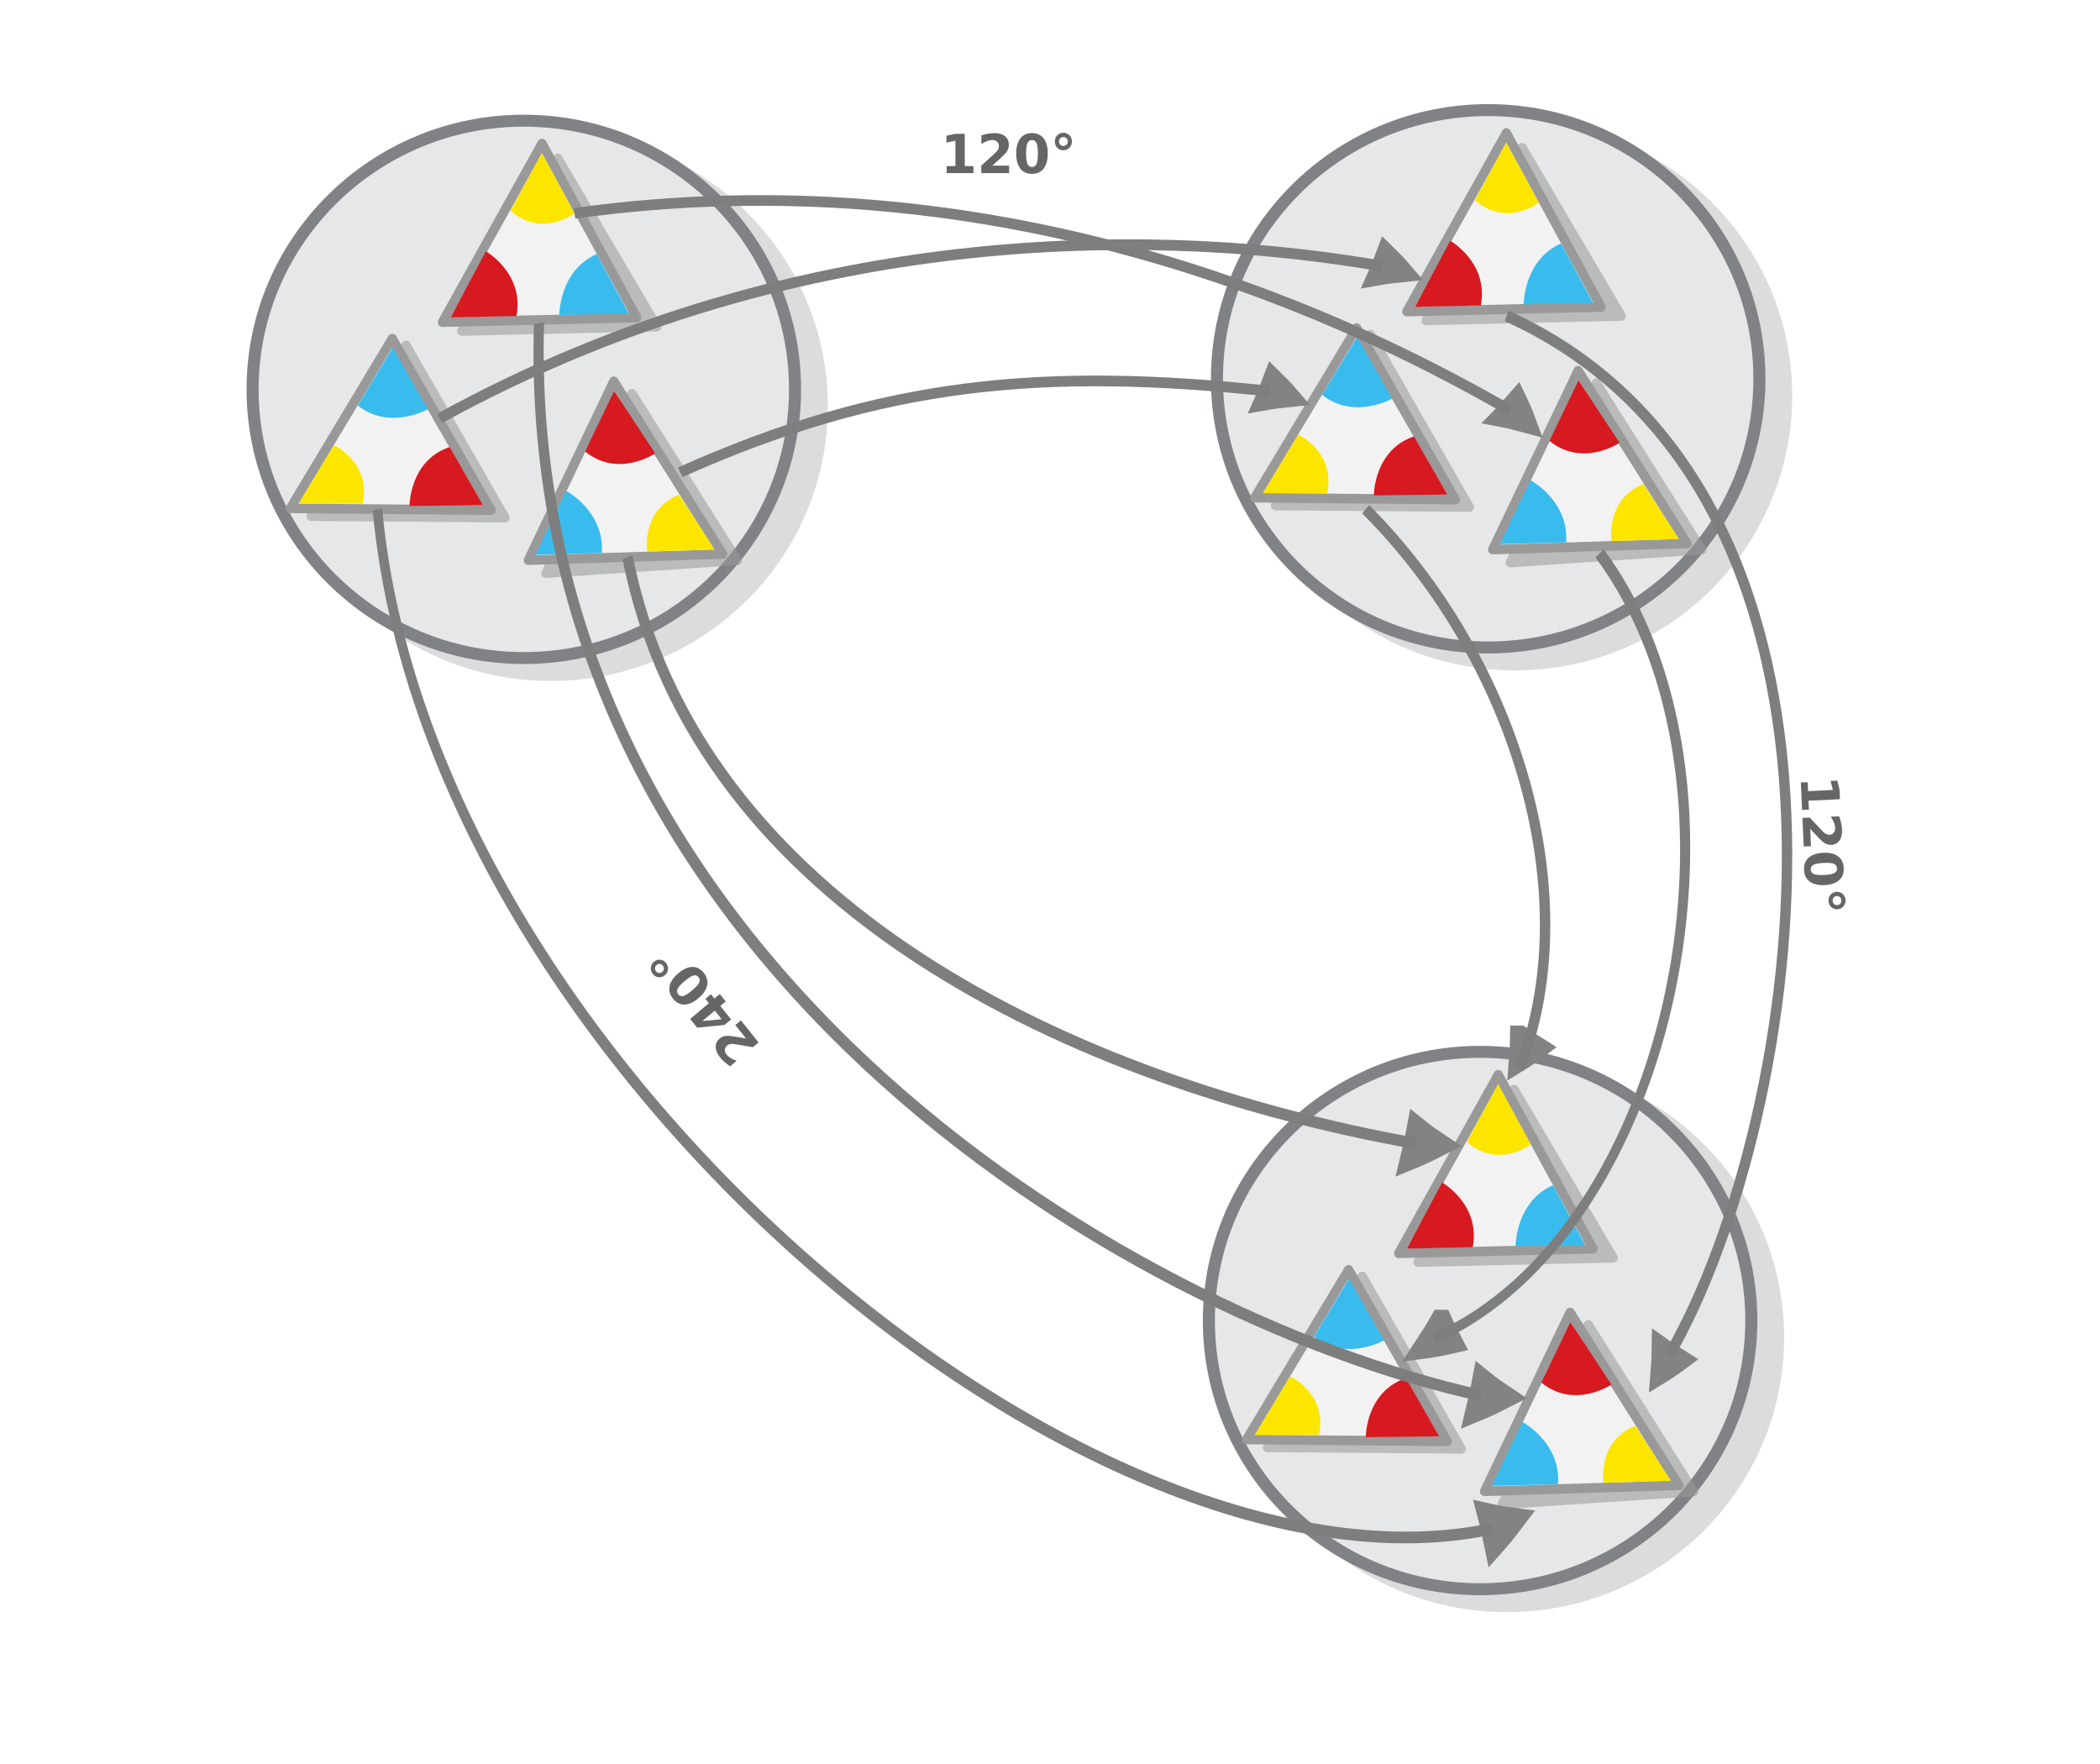
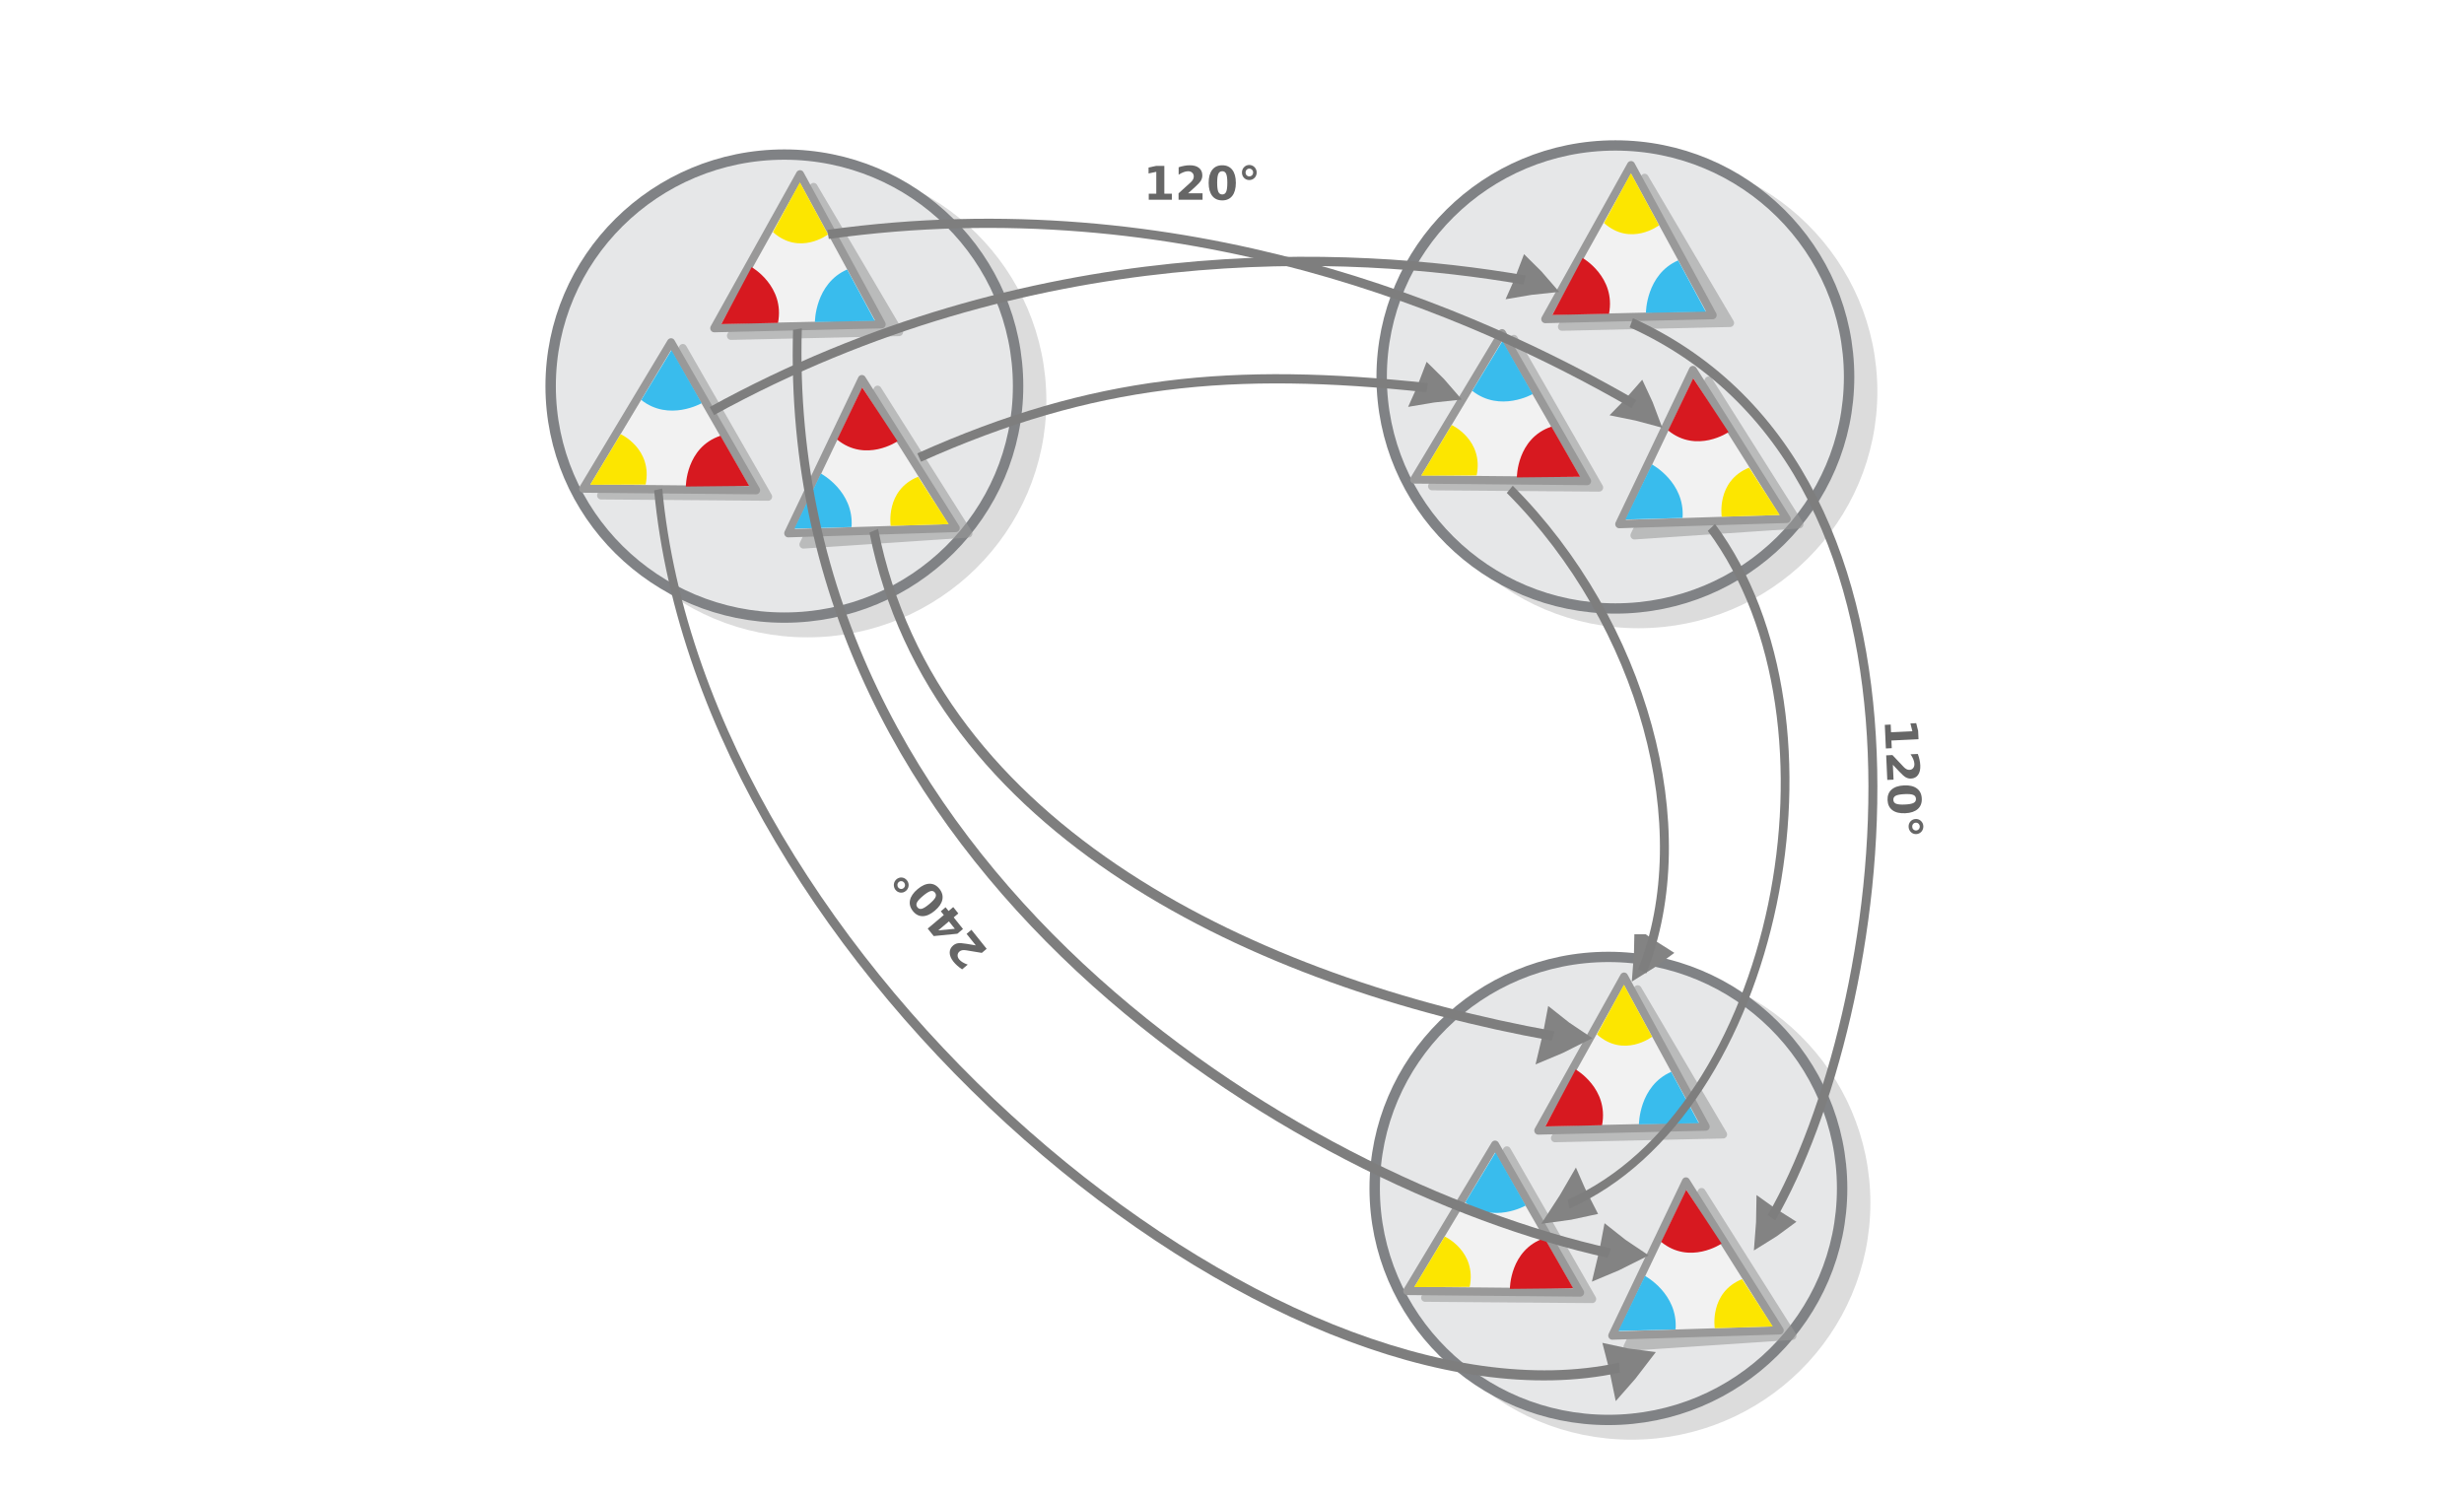
- <svg xmlns="http://www.w3.org/2000/svg" viewBox="0 0 595.3 500" version="1.1" id="svg3397" width="595.3" height="500">
+ <svg xmlns="http://www.w3.org/2000/svg" viewBox="0 0 593.947 360.985" version="1.1" id="svg3397" width="593.947" height="360.985">
  <defs id="defs3401" />
  <g id="layer1" style="display:inline">
-     <g style="font-style:normal;font-weight:normal;font-size:63.12px;line-height:1.25;font-family:sans-serif;letter-spacing:0px;word-spacing:0px;fill:#000000;fill-opacity:1;stroke:none;stroke-width:1.578" id="text1739" />
-     <g id="g4821" transform="matrix(0.5769503,0,0,0.5914999,90.10052,215.5867)">
+     <g style="font-style:normal;font-weight:normal;font-size:63.12px;line-height:1.25;font-family:sans-serif;letter-spacing:0px;word-spacing:0px;fill:#000000;fill-opacity:1;stroke:none;stroke-width:1.578" id="text1739" transform="matrix(0.7327536,0,0,0.7327536,80.26378,12.1926)" />
+     <g id="g4821" transform="matrix(0.4227624,0,0,0.4334237,146.2853,170.1645)">
      <g id="g4798" transform="matrix(0.9885883,0,0,0.9552346,28.16344,29.90763)">
        <path style="opacity:0.14;stroke:#000000;stroke-width:6;stroke-miterlimit:10" d="m 221.985,-209.014 a 134.8,134.8 0 0 1 -134.8,134.8 134.8,134.8 0 0 1 -134.8,-134.8 134.8,134.8 0 0 1 134.8,-134.8 134.8,134.8 0 0 1 134.8,134.8 z" id="circle4649" />
        <path style="fill:#e6e7e8;stroke:#808285;stroke-width:6;stroke-miterlimit:10" d="m 208.685,-217.514 a 134.8,134.8 0 0 1 -134.8,134.8 134.8,134.8 0 0 1 -134.8,-134.8 134.8,134.8 0 0 1 134.8,-134.8 134.8,134.8 0 0 1 134.8,134.8 z" id="circle4651" />
      </g>
      <g id="g1779-6" transform="matrix(1.091619,0,0,1.091619,-303.4267,-253.024)" style="display:inline">
        <path style="opacity:0.57;fill:#999999;stroke:#999999;stroke-width:4.165;stroke-linecap:butt;stroke-linejoin:round;stroke-miterlimit:4;stroke-dasharray:none;stroke-opacity:1" d="M 362.2,125.191 317.644,49.477 274.924,124.53 Z" id="path1725-3-31" />
        <path style="fill:#f2f2f2;stroke:#999999;stroke-width:4.2;stroke-linecap:butt;stroke-linejoin:round;stroke-miterlimit:4;stroke-dasharray:none;stroke-opacity:1" d="M 355.899,121.897 311.474,46.568 265.595,121.078 Z" id="path1725-7" />
        <path style="fill:#39bced;fill-opacity:1;stroke:#000000;stroke-width:0;stroke-linecap:butt;stroke-linejoin:miter;stroke-miterlimit:4;stroke-dasharray:none;stroke-opacity:1" d="m 295.924,75.922 c 14.507,11.167 31.546,1.635 31.546,1.635 L 311.684,50.552 Z" id="path1742-5" />
        <path style="fill:#d71920;fill-opacity:1;stroke:#000000;stroke-width:0;stroke-linecap:butt;stroke-linejoin:miter;stroke-miterlimit:4;stroke-dasharray:none;stroke-opacity:1" d="m 337.278,94.155 c -18.135,5.947 -18.061,25.877 -18.061,25.877 l 33.059,-0.334 z" id="path1742-6-96" />
        <path style="fill:#fce600;fill-opacity:1;stroke:#000000;stroke-width:0;stroke-linecap:butt;stroke-linejoin:miter;stroke-miterlimit:4;stroke-dasharray:none;stroke-opacity:1" d="M 298.206,119.022 C 301.983,100.862 285.178,93.346 285.178,93.346 L 269.253,119.129 Z" id="path1742-6-7-2" />
      </g>
      <g id="g1779-5-1" transform="matrix(-0.5328988,0.9527067,-0.9527067,-0.5328988,367.0189,-484.1776)" style="display:inline">
        <path style="opacity:0.57;fill:#999999;stroke:#999999;stroke-width:4.165;stroke-linecap:butt;stroke-linejoin:round;stroke-miterlimit:4;stroke-dasharray:none;stroke-opacity:1" d="M 355.045,112.399 310.489,36.685 267.768,111.738 Z" id="path1725-3-3-78" />
        <path style="fill:#f2f2f2;stroke:#999999;stroke-width:4.2;stroke-linecap:butt;stroke-linejoin:round;stroke-miterlimit:4;stroke-dasharray:none;stroke-opacity:1" d="M 355.899,121.897 311.474,46.568 265.595,121.078 Z" id="path1725-5-5" />
        <path style="fill:#39bced;fill-opacity:1;stroke:#000000;stroke-width:0;stroke-linecap:butt;stroke-linejoin:miter;stroke-miterlimit:4;stroke-dasharray:none;stroke-opacity:1" d="m 295.924,75.922 c 14.507,11.167 31.546,1.635 31.546,1.635 L 311.684,50.552 Z" id="path1742-62-7" />
        <path style="fill:#d71920;fill-opacity:1;stroke:#000000;stroke-width:0;stroke-linecap:butt;stroke-linejoin:miter;stroke-miterlimit:4;stroke-dasharray:none;stroke-opacity:1" d="m 337.278,94.155 c -18.135,5.947 -18.061,25.877 -18.061,25.877 l 33.059,-0.334 z" id="path1742-6-9-4" />
        <path style="fill:#fce600;fill-opacity:1;stroke:#000000;stroke-width:0;stroke-linecap:butt;stroke-linejoin:miter;stroke-miterlimit:4;stroke-dasharray:none;stroke-opacity:1" d="M 298.206,119.022 C 301.983,100.862 285.178,93.346 285.178,93.346 L 269.253,119.129 Z" id="path1742-6-7-1-1" />
      </g>
      <g id="g1779-5-2-8" transform="matrix(-0.6004419,-0.9116473,0.9116473,-0.6004419,247.9821,215.902)" style="display:inline">
        <path style="opacity:0.57;fill:#999999;stroke:#999999;stroke-width:4.165;stroke-linecap:butt;stroke-linejoin:round;stroke-miterlimit:4;stroke-dasharray:none;stroke-opacity:1" d="M 346.882,125.754 302.326,50.04 259.606,125.093 Z" id="path1725-3-3-7-5" />
        <path style="fill:#f2f2f2;stroke:#999999;stroke-width:4.2;stroke-linecap:butt;stroke-linejoin:round;stroke-miterlimit:4;stroke-dasharray:none;stroke-opacity:1" d="M 355.899,121.897 311.474,46.568 265.595,121.078 Z" id="path1725-5-0-9" />
        <path style="fill:#39bced;fill-opacity:1;stroke:#000000;stroke-width:0;stroke-linecap:butt;stroke-linejoin:miter;stroke-miterlimit:4;stroke-dasharray:none;stroke-opacity:1" d="m 295.924,75.922 c 14.507,11.167 31.546,1.635 31.546,1.635 L 311.684,50.552 Z" id="path1742-62-9-7" />
        <path style="fill:#d71920;fill-opacity:1;stroke:#000000;stroke-width:0;stroke-linecap:butt;stroke-linejoin:miter;stroke-miterlimit:4;stroke-dasharray:none;stroke-opacity:1" d="m 337.278,94.155 c -18.135,5.947 -18.061,25.877 -18.061,25.877 l 33.059,-0.334 z" id="path1742-6-9-3-5" />
        <path style="fill:#fce600;fill-opacity:1;stroke:#000000;stroke-width:0;stroke-linecap:butt;stroke-linejoin:miter;stroke-miterlimit:4;stroke-dasharray:none;stroke-opacity:1" d="M 298.206,119.022 C 301.983,100.862 285.178,93.346 285.178,93.346 L 269.253,119.129 Z" id="path1742-6-7-1-6-3" />
      </g>
    </g>
-     <g id="g4821-3" style="display:inline" transform="matrix(0.5769503,0,0,0.5914999,363.4747,212.585)">
+     <g id="g4821-3" style="display:inline" transform="matrix(0.4227624,0,0,0.4334237,346.6012,167.965)">
      <g id="g4798-0" transform="matrix(0.9885883,0,0,0.9552346,28.16344,29.90763)">
        <path style="opacity:0.14;stroke:#000000;stroke-width:6;stroke-miterlimit:10" d="m 221.985,-209.014 a 134.8,134.8 0 0 1 -134.8,134.8 134.8,134.8 0 0 1 -134.8,-134.8 134.8,134.8 0 0 1 134.8,-134.8 134.8,134.8 0 0 1 134.8,134.8 z" id="circle4649-9" />
        <path style="fill:#e6e7e8;stroke:#808285;stroke-width:6;stroke-miterlimit:10" d="m 208.685,-217.514 a 134.8,134.8 0 0 1 -134.8,134.8 134.8,134.8 0 0 1 -134.8,-134.8 134.8,134.8 0 0 1 134.8,-134.8 134.8,134.8 0 0 1 134.8,134.8 z" id="circle4651-2" />
      </g>
      <g id="g1779-6-5" transform="matrix(1.091619,0,0,1.091619,-303.4267,-253.024)" style="display:inline">
        <path style="opacity:0.57;fill:#999999;stroke:#999999;stroke-width:4.165;stroke-linecap:butt;stroke-linejoin:round;stroke-miterlimit:4;stroke-dasharray:none;stroke-opacity:1" d="M 362.2,125.191 317.644,49.477 274.924,124.53 Z" id="path1725-3-31-4" />
        <path style="fill:#f2f2f2;stroke:#999999;stroke-width:4.2;stroke-linecap:butt;stroke-linejoin:round;stroke-miterlimit:4;stroke-dasharray:none;stroke-opacity:1" d="M 355.899,121.897 311.474,46.568 265.595,121.078 Z" id="path1725-7-0" />
        <path style="fill:#39bced;fill-opacity:1;stroke:#000000;stroke-width:0;stroke-linecap:butt;stroke-linejoin:miter;stroke-miterlimit:4;stroke-dasharray:none;stroke-opacity:1" d="m 295.924,75.922 c 14.507,11.167 31.546,1.635 31.546,1.635 L 311.684,50.552 Z" id="path1742-5-5" />
        <path style="fill:#d71920;fill-opacity:1;stroke:#000000;stroke-width:0;stroke-linecap:butt;stroke-linejoin:miter;stroke-miterlimit:4;stroke-dasharray:none;stroke-opacity:1" d="m 337.278,94.155 c -18.135,5.947 -18.061,25.877 -18.061,25.877 l 33.059,-0.334 z" id="path1742-6-96-9" />
        <path style="fill:#fce600;fill-opacity:1;stroke:#000000;stroke-width:0;stroke-linecap:butt;stroke-linejoin:miter;stroke-miterlimit:4;stroke-dasharray:none;stroke-opacity:1" d="M 298.206,119.022 C 301.983,100.862 285.178,93.346 285.178,93.346 L 269.253,119.129 Z" id="path1742-6-7-2-4" />
      </g>
      <g id="g1779-5-1-6" transform="matrix(-0.5328988,0.9527067,-0.9527067,-0.5328988,367.0189,-484.1776)" style="display:inline">
        <path style="opacity:0.57;fill:#999999;stroke:#999999;stroke-width:4.165;stroke-linecap:butt;stroke-linejoin:round;stroke-miterlimit:4;stroke-dasharray:none;stroke-opacity:1" d="M 355.045,112.399 310.489,36.685 267.768,111.738 Z" id="path1725-3-3-78-9" />
        <path style="fill:#f2f2f2;stroke:#999999;stroke-width:4.2;stroke-linecap:butt;stroke-linejoin:round;stroke-miterlimit:4;stroke-dasharray:none;stroke-opacity:1" d="M 355.899,121.897 311.474,46.568 265.595,121.078 Z" id="path1725-5-5-2" />
        <path style="fill:#39bced;fill-opacity:1;stroke:#000000;stroke-width:0;stroke-linecap:butt;stroke-linejoin:miter;stroke-miterlimit:4;stroke-dasharray:none;stroke-opacity:1" d="m 295.924,75.922 c 14.507,11.167 31.546,1.635 31.546,1.635 L 311.684,50.552 Z" id="path1742-62-7-2" />
        <path style="fill:#d71920;fill-opacity:1;stroke:#000000;stroke-width:0;stroke-linecap:butt;stroke-linejoin:miter;stroke-miterlimit:4;stroke-dasharray:none;stroke-opacity:1" d="m 337.278,94.155 c -18.135,5.947 -18.061,25.877 -18.061,25.877 l 33.059,-0.334 z" id="path1742-6-9-4-4" />
        <path style="fill:#fce600;fill-opacity:1;stroke:#000000;stroke-width:0;stroke-linecap:butt;stroke-linejoin:miter;stroke-miterlimit:4;stroke-dasharray:none;stroke-opacity:1" d="M 298.206,119.022 C 301.983,100.862 285.178,93.346 285.178,93.346 L 269.253,119.129 Z" id="path1742-6-7-1-1-7" />
      </g>
      <g id="g1779-5-2-8-7" transform="matrix(-0.6004419,-0.9116473,0.9116473,-0.6004419,247.9821,215.902)" style="display:inline">
        <path style="opacity:0.57;fill:#999999;stroke:#999999;stroke-width:4.165;stroke-linecap:butt;stroke-linejoin:round;stroke-miterlimit:4;stroke-dasharray:none;stroke-opacity:1" d="M 346.882,125.754 302.326,50.04 259.606,125.093 Z" id="path1725-3-3-7-5-5" />
        <path style="fill:#f2f2f2;stroke:#999999;stroke-width:4.2;stroke-linecap:butt;stroke-linejoin:round;stroke-miterlimit:4;stroke-dasharray:none;stroke-opacity:1" d="M 355.899,121.897 311.474,46.568 265.595,121.078 Z" id="path1725-5-0-9-4" />
        <path style="fill:#39bced;fill-opacity:1;stroke:#000000;stroke-width:0;stroke-linecap:butt;stroke-linejoin:miter;stroke-miterlimit:4;stroke-dasharray:none;stroke-opacity:1" d="m 295.924,75.922 c 14.507,11.167 31.546,1.635 31.546,1.635 L 311.684,50.552 Z" id="path1742-62-9-7-8" />
        <path style="fill:#d71920;fill-opacity:1;stroke:#000000;stroke-width:0;stroke-linecap:butt;stroke-linejoin:miter;stroke-miterlimit:4;stroke-dasharray:none;stroke-opacity:1" d="m 337.278,94.155 c -18.135,5.947 -18.061,25.877 -18.061,25.877 l 33.059,-0.334 z" id="path1742-6-9-3-5-1" />
        <path style="fill:#fce600;fill-opacity:1;stroke:#000000;stroke-width:0;stroke-linecap:butt;stroke-linejoin:miter;stroke-miterlimit:4;stroke-dasharray:none;stroke-opacity:1" d="M 298.206,119.022 C 301.983,100.862 285.178,93.346 285.178,93.346 L 269.253,119.129 Z" id="path1742-6-7-1-6-3-2" />
      </g>
    </g>
-     <g style="display:inline;fill:#dddddd;stroke:#838383;stroke-width:6.389;stroke-miterlimit:10" id="g1482-5-6-0" transform="matrix(0.3879559,-0.00771997,-0.0071488,0.3750732,284.1327,-15.6029)">
+     <g style="display:inline;fill:#dddddd;stroke:#838383;stroke-width:6.389;stroke-miterlimit:10" id="g1482-5-6-0" transform="matrix(0.2842761,-0.00565684,-0.00523831,0.2748362,288.463,0.7595126)">
      <path style="stroke-width:16.098" id="path1478-9-3-8" d="m 279.837,254.916 c 5.306,-0.863 10.768,-1.466 16.337,-1.934 -3.454,-4.165 -7.181,-8.262 -11.18,-12.292 -1.784,4.973 -2.932,8.935 -5.157,14.226 z" />
      <path style="fill:none;stroke:#7e7e7e;stroke-width:8.093;stroke-linecap:butt;stroke-linejoin:miter;stroke-miterlimit:10;stroke-dasharray:none;stroke-opacity:1" d="M -404.651,349.451 C -136.575,201.022 132.62,218.738 282.696,248.667" id="path1674-3-8" />
    </g>
-     <g style="display:inline;fill:#dddddd;stroke:#838383;stroke-width:6.389;stroke-miterlimit:10" id="g1482-5-6-0-2" transform="matrix(0.3879559,-0.00771997,-0.0071488,0.3750732,252.0917,19.81057)">
+     <g style="display:inline;fill:#dddddd;stroke:#838383;stroke-width:6.389;stroke-miterlimit:10" id="g1482-5-6-0-2" transform="matrix(0.2842761,-0.00565684,-0.00523831,0.2748362,264.9849,26.70886)">
      <path style="stroke-width:16.098" id="path1478-9-3-8-65" d="m 279.837,254.916 c 5.306,-0.863 10.768,-1.466 16.337,-1.934 -3.454,-4.165 -7.181,-8.262 -11.18,-12.292 -1.784,4.973 -2.932,8.935 -5.157,14.226 z" />
      <path style="fill:none;stroke:#7e7e7e;stroke-width:8.093;stroke-linecap:butt;stroke-linejoin:miter;stroke-miterlimit:10;stroke-dasharray:none;stroke-opacity:1" d="M -147.205,301.11 C -0.505,235.528 117.279,227.18 282.696,248.667" id="path1674-3-8-2" />
    </g>
-     <g style="display:inline;fill:#dddddd;stroke:#838383;stroke-width:6.389;stroke-miterlimit:10" id="g1482-5-6-0-6" transform="matrix(0.7461651,0.2699278,-0.2754928,0.7109313,480.6929,-452.1498)">
+     <g style="display:inline;fill:#dddddd;stroke:#838383;stroke-width:6.389;stroke-miterlimit:10" id="g1482-5-6-0-6" transform="matrix(0.5467552,0.1977906,-0.2018683,0.5209375,432.4932,-319.1218)">
      <path style="stroke-width:7.894" id="path1478-9-3-8-5" d="m 195.584,727.893 c 2.602,-0.423 5.28,-0.719 8.012,-0.948 -1.694,-2.043 -3.521,-4.052 -5.483,-6.028 -0.875,2.439 -1.438,4.382 -2.529,6.976 z" />
      <path style="fill:none;stroke:#7e7e7e;stroke-width:3.969;stroke-linecap:butt;stroke-linejoin:miter;stroke-miterlimit:10;stroke-dasharray:none;stroke-opacity:1" d="M -140.087,774.253 C -9.802,701.868 121.417,710.827 196.986,724.829" id="path1674-3-8-87" />
    </g>
-     <g aria-label="120° " transform="scale(0.9876245,1.012531)" style="font-style:normal;font-weight:normal;font-size:15.088px;line-height:1.25;font-family:sans-serif;display:inline;fill:#666666;fill-opacity:1;stroke:none;stroke-width:0.377" id="text5016-15">
+     <g aria-label="120° " transform="matrix(0.7236854,0,0,0.7419355,80.26378,12.1926)" style="font-style:normal;font-weight:normal;font-size:15.088px;line-height:1.25;font-family:sans-serif;display:inline;fill:#666666;fill-opacity:1;stroke:none;stroke-width:0.377" id="text5016-15">
      <path d="m 271.728,46.504 h 2.505 v -7.109 l -2.571,0.53 v -1.93 l 2.556,-0.53 h 2.696 v 9.04 h 2.505 v 1.96 h -7.691 z" style="font-style:normal;font-variant:normal;font-weight:bold;font-stretch:normal;font-family:sans-serif;-inkscape-font-specification:'sans-serif Bold';fill:#666666;stroke-width:0.377" id="path117788" />
      <path d="m 284.805,46.379 h 4.84 v 2.085 h -7.994 v -2.085 l 4.015,-3.544 q 0.538,-0.486 0.796,-0.95 0.258,-0.464 0.258,-0.965 0,-0.774 -0.523,-1.245 -0.516,-0.472 -1.378,-0.472 -0.663,0 -1.451,0.287 -0.788,0.28 -1.687,0.84 v -2.416 q 0.958,-0.317 1.893,-0.479 0.936,-0.169 1.834,-0.169 1.974,0 3.065,0.869 1.098,0.869 1.098,2.424 0,0.899 -0.464,1.68 -0.464,0.774 -1.952,2.078 z" style="font-style:normal;font-variant:normal;font-weight:bold;font-stretch:normal;font-family:sans-serif;-inkscape-font-specification:'sans-serif Bold';fill:#666666;stroke-width:0.377" id="path117790" />
      <path d="m 297.897,42.953 q 0,-2.063 -0.39,-2.903 -0.383,-0.847 -1.297,-0.847 -0.914,0 -1.304,0.847 -0.39,0.84 -0.39,2.903 0,2.085 0.39,2.94 0.39,0.855 1.304,0.855 0.906,0 1.297,-0.855 0.39,-0.855 0.39,-2.94 z m 2.836,0.022 q 0,2.733 -1.179,4.221 -1.179,1.481 -3.345,1.481 -2.173,0 -3.352,-1.481 -1.179,-1.488 -1.179,-4.221 0,-2.741 1.179,-4.221 1.179,-1.488 3.352,-1.488 2.166,0 3.345,1.488 1.179,1.481 1.179,4.221 z" style="font-style:normal;font-variant:normal;font-weight:bold;font-stretch:normal;font-family:sans-serif;-inkscape-font-specification:'sans-serif Bold';fill:#666666;stroke-width:0.377" id="path117792" />
      <path d="m 305.228,38.356 q -0.53,0 -0.899,0.368 -0.368,0.368 -0.368,0.899 0,0.53 0.361,0.891 0.368,0.361 0.906,0.361 0.53,0 0.899,-0.361 0.368,-0.368 0.368,-0.891 0,-0.53 -0.376,-0.899 -0.368,-0.368 -0.891,-0.368 z m 0,-1.194 q 0.486,0 0.936,0.192 0.449,0.184 0.803,0.53 0.346,0.354 0.523,0.796 0.184,0.442 0.184,0.943 0,0.494 -0.184,0.943 -0.177,0.442 -0.508,0.774 -0.354,0.354 -0.81,0.545 -0.457,0.184 -0.958,0.184 -1.039,0 -1.746,-0.7 -0.7,-0.707 -0.7,-1.746 0,-1.039 0.707,-1.746 0.715,-0.715 1.753,-0.715 z" style="font-style:normal;font-variant:normal;font-weight:bold;font-stretch:normal;font-family:sans-serif;-inkscape-font-specification:'sans-serif Bold';fill:#666666;stroke-width:0.377" id="path117794" />
    </g>
-     <g id="g4821-3-6" style="display:inline" transform="matrix(0.5769503,0,0,0.5914999,361.1794,479.5485)">
+     <g id="g4821-3-6" style="display:inline" transform="matrix(0.4227624,0,0,0.4334237,344.9193,363.5835)">
      <g id="g4798-0-5" transform="matrix(0.9885883,0,0,0.9552346,28.16344,29.90763)">
        <path style="opacity:0.14;stroke:#000000;stroke-width:6;stroke-miterlimit:10" d="m 221.985,-209.014 a 134.8,134.8 0 0 1 -134.8,134.8 134.8,134.8 0 0 1 -134.8,-134.8 134.8,134.8 0 0 1 134.8,-134.8 134.8,134.8 0 0 1 134.8,134.8 z" id="circle4649-9-4" />
        <path style="fill:#e6e7e8;stroke:#808285;stroke-width:6;stroke-miterlimit:10" d="m 208.685,-217.514 a 134.8,134.8 0 0 1 -134.8,134.8 134.8,134.8 0 0 1 -134.8,-134.8 134.8,134.8 0 0 1 134.8,-134.8 134.8,134.8 0 0 1 134.8,134.8 z" id="circle4651-2-6" />
      </g>
      <g id="g1779-6-5-4" transform="matrix(1.091619,0,0,1.091619,-303.4267,-253.024)" style="display:inline">
        <path style="opacity:0.57;fill:#999999;stroke:#999999;stroke-width:4.165;stroke-linecap:butt;stroke-linejoin:round;stroke-miterlimit:4;stroke-dasharray:none;stroke-opacity:1" d="M 362.2,125.191 317.644,49.477 274.924,124.53 Z" id="path1725-3-31-4-2" />
        <path style="fill:#f2f2f2;stroke:#999999;stroke-width:4.2;stroke-linecap:butt;stroke-linejoin:round;stroke-miterlimit:4;stroke-dasharray:none;stroke-opacity:1" d="M 355.899,121.897 311.474,46.568 265.595,121.078 Z" id="path1725-7-0-5" />
        <path style="fill:#39bced;fill-opacity:1;stroke:#000000;stroke-width:0;stroke-linecap:butt;stroke-linejoin:miter;stroke-miterlimit:4;stroke-dasharray:none;stroke-opacity:1" d="m 295.924,75.922 c 14.507,11.167 31.546,1.635 31.546,1.635 L 311.684,50.552 Z" id="path1742-5-5-1" />
        <path style="fill:#d71920;fill-opacity:1;stroke:#000000;stroke-width:0;stroke-linecap:butt;stroke-linejoin:miter;stroke-miterlimit:4;stroke-dasharray:none;stroke-opacity:1" d="m 337.278,94.155 c -18.135,5.947 -18.061,25.877 -18.061,25.877 l 33.059,-0.334 z" id="path1742-6-96-9-6" />
        <path style="fill:#fce600;fill-opacity:1;stroke:#000000;stroke-width:0;stroke-linecap:butt;stroke-linejoin:miter;stroke-miterlimit:4;stroke-dasharray:none;stroke-opacity:1" d="M 298.206,119.022 C 301.983,100.862 285.178,93.346 285.178,93.346 L 269.253,119.129 Z" id="path1742-6-7-2-4-1" />
      </g>
      <g id="g1779-5-1-6-3" transform="matrix(-0.5328988,0.9527067,-0.9527067,-0.5328988,367.0189,-484.1776)" style="display:inline">
        <path style="opacity:0.57;fill:#999999;stroke:#999999;stroke-width:4.165;stroke-linecap:butt;stroke-linejoin:round;stroke-miterlimit:4;stroke-dasharray:none;stroke-opacity:1" d="M 355.045,112.399 310.489,36.685 267.768,111.738 Z" id="path1725-3-3-78-9-7" />
        <path style="fill:#f2f2f2;stroke:#999999;stroke-width:4.2;stroke-linecap:butt;stroke-linejoin:round;stroke-miterlimit:4;stroke-dasharray:none;stroke-opacity:1" d="M 355.899,121.897 311.474,46.568 265.595,121.078 Z" id="path1725-5-5-2-7" />
        <path style="fill:#39bced;fill-opacity:1;stroke:#000000;stroke-width:0;stroke-linecap:butt;stroke-linejoin:miter;stroke-miterlimit:4;stroke-dasharray:none;stroke-opacity:1" d="m 295.924,75.922 c 14.507,11.167 31.546,1.635 31.546,1.635 L 311.684,50.552 Z" id="path1742-62-7-2-1" />
        <path style="fill:#d71920;fill-opacity:1;stroke:#000000;stroke-width:0;stroke-linecap:butt;stroke-linejoin:miter;stroke-miterlimit:4;stroke-dasharray:none;stroke-opacity:1" d="m 337.278,94.155 c -18.135,5.947 -18.061,25.877 -18.061,25.877 l 33.059,-0.334 z" id="path1742-6-9-4-4-2" />
        <path style="fill:#fce600;fill-opacity:1;stroke:#000000;stroke-width:0;stroke-linecap:butt;stroke-linejoin:miter;stroke-miterlimit:4;stroke-dasharray:none;stroke-opacity:1" d="M 298.206,119.022 C 301.983,100.862 285.178,93.346 285.178,93.346 L 269.253,119.129 Z" id="path1742-6-7-1-1-7-1" />
      </g>
      <g id="g1779-5-2-8-7-0" transform="matrix(-0.6004419,-0.9116473,0.9116473,-0.6004419,247.9821,215.902)" style="display:inline">
        <path style="opacity:0.57;fill:#999999;stroke:#999999;stroke-width:4.165;stroke-linecap:butt;stroke-linejoin:round;stroke-miterlimit:4;stroke-dasharray:none;stroke-opacity:1" d="M 346.882,125.754 302.326,50.04 259.606,125.093 Z" id="path1725-3-3-7-5-5-8" />
        <path style="fill:#f2f2f2;stroke:#999999;stroke-width:4.2;stroke-linecap:butt;stroke-linejoin:round;stroke-miterlimit:4;stroke-dasharray:none;stroke-opacity:1" d="M 355.899,121.897 311.474,46.568 265.595,121.078 Z" id="path1725-5-0-9-4-9" />
        <path style="fill:#39bced;fill-opacity:1;stroke:#000000;stroke-width:0;stroke-linecap:butt;stroke-linejoin:miter;stroke-miterlimit:4;stroke-dasharray:none;stroke-opacity:1" d="m 295.924,75.922 c 14.507,11.167 31.546,1.635 31.546,1.635 L 311.684,50.552 Z" id="path1742-62-9-7-8-0" />
        <path style="fill:#d71920;fill-opacity:1;stroke:#000000;stroke-width:0;stroke-linecap:butt;stroke-linejoin:miter;stroke-miterlimit:4;stroke-dasharray:none;stroke-opacity:1" d="m 337.278,94.155 c -18.135,5.947 -18.061,25.877 -18.061,25.877 l 33.059,-0.334 z" id="path1742-6-9-3-5-1-1" />
        <path style="fill:#fce600;fill-opacity:1;stroke:#000000;stroke-width:0;stroke-linecap:butt;stroke-linejoin:miter;stroke-miterlimit:4;stroke-dasharray:none;stroke-opacity:1" d="M 298.206,119.022 C 301.983,100.862 285.178,93.346 285.178,93.346 L 269.253,119.129 Z" id="path1742-6-7-1-6-3-2-3" />
      </g>
    </g>
-     <g aria-label="120° " transform="matrix(0.04540019,1.01146,-0.9865804,0.0465451,0,0)" style="font-style:normal;font-weight:normal;font-size:15.088px;line-height:1.25;font-family:sans-serif;display:inline;fill:#666666;fill-opacity:1;stroke:none;stroke-width:0.377" id="text5016-15-4">
+     <g aria-label="120° " transform="matrix(0.03326715,0.7411511,-0.7229204,0.03410609,80.26378,12.1926)" style="font-style:normal;font-weight:normal;font-size:15.088px;line-height:1.25;font-family:sans-serif;display:inline;fill:#666666;fill-opacity:1;stroke:none;stroke-width:0.377" id="text5016-15-4">
      <path d="m 242.61,-508.24 h 2.505 v -7.109 l -2.571,0.53 v -1.93 l 2.556,-0.53 h 2.696 v 9.04 h 2.505 v 1.96 h -7.691 z" style="font-style:normal;font-variant:normal;font-weight:bold;font-stretch:normal;font-family:sans-serif;-inkscape-font-specification:'sans-serif Bold';fill:#666666;stroke-width:0.377" id="path117799" />
      <path d="m 255.687,-508.365 h 4.84 v 2.085 h -7.994 v -2.085 l 4.015,-3.544 q 0.538,-0.486 0.796,-0.95 0.258,-0.464 0.258,-0.965 0,-0.774 -0.523,-1.245 -0.516,-0.471 -1.378,-0.471 -0.663,0 -1.451,0.287 -0.788,0.28 -1.687,0.84 v -2.416 q 0.958,-0.317 1.893,-0.479 0.936,-0.169 1.834,-0.169 1.974,0 3.065,0.869 1.098,0.869 1.098,2.424 0,0.899 -0.464,1.68 -0.464,0.774 -1.952,2.078 z" style="font-style:normal;font-variant:normal;font-weight:bold;font-stretch:normal;font-family:sans-serif;-inkscape-font-specification:'sans-serif Bold';fill:#666666;stroke-width:0.377" id="path117801" />
      <path d="m 268.779,-511.791 q 0,-2.063 -0.39,-2.903 -0.383,-0.847 -1.297,-0.847 -0.914,0 -1.304,0.847 -0.39,0.84 -0.39,2.903 0,2.085 0.39,2.94 0.39,0.855 1.304,0.855 0.906,0 1.297,-0.855 0.39,-0.855 0.39,-2.94 z m 2.836,0.022 q 0,2.733 -1.179,4.221 -1.179,1.481 -3.345,1.481 -2.173,0 -3.352,-1.481 -1.179,-1.488 -1.179,-4.221 0,-2.741 1.179,-4.221 1.179,-1.488 3.352,-1.488 2.166,0 3.345,1.488 1.179,1.481 1.179,4.221 z" style="font-style:normal;font-variant:normal;font-weight:bold;font-stretch:normal;font-family:sans-serif;-inkscape-font-specification:'sans-serif Bold';fill:#666666;stroke-width:0.377" id="path117803" />
      <path d="m 276.109,-516.388 q -0.53,0 -0.899,0.368 -0.368,0.368 -0.368,0.899 0,0.53 0.361,0.891 0.368,0.361 0.906,0.361 0.53,0 0.899,-0.361 0.368,-0.368 0.368,-0.891 0,-0.53 -0.376,-0.899 -0.368,-0.368 -0.891,-0.368 z m 0,-1.194 q 0.486,0 0.936,0.192 0.449,0.184 0.803,0.53 0.346,0.354 0.523,0.796 0.184,0.442 0.184,0.943 0,0.494 -0.184,0.943 -0.177,0.442 -0.508,0.774 -0.354,0.354 -0.81,0.545 -0.457,0.184 -0.958,0.184 -1.039,0 -1.746,-0.7 -0.7,-0.707 -0.7,-1.746 0,-1.039 0.707,-1.746 0.715,-0.715 1.753,-0.715 z" style="font-style:normal;font-variant:normal;font-weight:bold;font-stretch:normal;font-family:sans-serif;-inkscape-font-specification:'sans-serif Bold';fill:#666666;stroke-width:0.377" id="path117805" />
    </g>
-     <g style="display:inline;fill:#dddddd;stroke:#838383;stroke-width:6.389;stroke-miterlimit:10" id="g1482-5-6-0-2-5" transform="matrix(-0.2198129,0.2897739,-0.226108,-0.1878799,524.8216,344.3077)">
+     <g style="display:inline;fill:#dddddd;stroke:#838383;stroke-width:6.389;stroke-miterlimit:10" id="g1482-5-6-0-2-5" transform="matrix(-0.1610687,0.2123329,-0.1656815,-0.1376697,464.8287,264.4853)">
      <path style="stroke-width:21.006" id="path1478-9-3-8-65-8" d="m 269.966,253.454 c 6.924,-1.126 14.051,-1.914 21.318,-2.524 -4.507,-5.435 -9.37,-10.781 -14.589,-16.04 -2.327,6.489 -3.826,11.659 -6.729,18.563 z" />
      <path style="fill:none;stroke:#7e7e7e;stroke-width:9.112;stroke-linecap:butt;stroke-linejoin:miter;stroke-miterlimit:10;stroke-dasharray:none;stroke-opacity:1" d="M -271.211,579.292 C -219.04,318.101 98.039,124.941 282.696,248.667" id="path1674-3-8-2-2" />
    </g>
-     <g style="display:inline;fill:#dddddd;stroke:#838383;stroke-width:6.389;stroke-miterlimit:10" id="g1482-5-6-0-6-2" transform="matrix(-0.1270796,0.8006775,-0.7312535,-0.1521648,1028.298,336.5675)">
+     <g style="display:inline;fill:#dddddd;stroke:#838383;stroke-width:6.389;stroke-miterlimit:10" id="g1482-5-6-0-6-2" transform="matrix(-0.09311802,0.5866993,-0.5358287,-0.1114993,833.7531,258.8137)">
      <path style="stroke-width:7.894" id="path1478-9-3-8-5-0" d="m 195.584,727.893 c 2.602,-0.423 5.28,-0.719 8.012,-0.948 -1.694,-2.043 -3.521,-4.052 -5.483,-6.028 -0.875,2.439 -1.438,4.382 -2.529,6.976 z" />
      <path style="fill:none;stroke:#7e7e7e;stroke-width:3.969;stroke-linecap:butt;stroke-linejoin:miter;stroke-miterlimit:10;stroke-dasharray:none;stroke-opacity:1" d="M -147.409,847.755 C -114.259,689.439 107.466,688.043 196.986,724.829" id="path1674-3-8-87-6" />
    </g>
-     <g style="display:inline;fill:#dddddd;stroke:#838383;stroke-width:6.389;stroke-miterlimit:10" id="g1482-5-6-0-6-2-3" transform="matrix(-0.1270796,0.8006775,-0.7312535,-0.1521648,1187.643,318.3826)">
+     <g style="display:inline;fill:#dddddd;stroke:#838383;stroke-width:6.389;stroke-miterlimit:10" id="g1482-5-6-0-6-2-3" transform="matrix(-0.09311802,0.5866993,-0.5358287,-0.1114993,950.5133,245.4886)">
      <path style="stroke-width:7.894" id="path1478-9-3-8-5-0-6" d="m 160.807,1006.763 c 2.602,-0.423 5.28,-0.719 8.012,-0.949 -1.694,-2.043 -3.521,-4.052 -5.483,-6.028 -0.875,2.439 -1.438,4.382 -2.529,6.976 z" />
      <path style="fill:none;stroke:#7e7e7e;stroke-width:3.969;stroke-linecap:butt;stroke-linejoin:miter;stroke-miterlimit:10;stroke-dasharray:none;stroke-opacity:1" d="M -9.017,1096.285 C 33.254,1028.838 109.842,990.385 171.735,1005.307" id="path1674-3-8-87-6-1" />
    </g>
-     <g style="display:inline;fill:#dddddd;stroke:#838383;stroke-width:6.389;stroke-miterlimit:10" id="g1482-5-6-0-6-2-0" transform="matrix(0.7983164,0.01759697,0.07501016,-0.9900698,211.574,1147.469)">
+     <g style="display:inline;fill:#dddddd;stroke:#838383;stroke-width:6.389;stroke-miterlimit:10" id="g1482-5-6-0-6-2-0" transform="matrix(0.5849693,0.01289424,0.05496397,-0.7254772,235.2954,853.0046)">
      <path style="stroke-width:7.894" id="path1478-9-3-8-5-0-5" d="m 195.584,727.893 c 2.602,-0.423 5.28,-0.719 8.012,-0.948 -1.694,-2.043 -3.521,-4.052 -5.483,-6.028 -0.875,2.439 -1.438,4.382 -2.529,6.976 z" />
      <path style="fill:none;stroke:#7e7e7e;stroke-width:3.347;stroke-linecap:butt;stroke-linejoin:miter;stroke-miterlimit:10;stroke-dasharray:none;stroke-opacity:1" d="M -225.835,1009.136 C -192.686,850.821 58.479,697.692 196.986,724.829" id="path1674-3-8-87-6-7" />
    </g>
-     <g style="display:inline;fill:#dddddd;stroke:#838383;stroke-width:6.389;stroke-miterlimit:10" id="g1482-5-6-0-6-2-0-4" transform="matrix(0.7113616,0.3718708,0.4876291,-0.8580361,-73.6737,944.3151)">
+     <g style="display:inline;fill:#dddddd;stroke:#838383;stroke-width:6.389;stroke-miterlimit:10" id="g1482-5-6-0-6-2-0-4" transform="matrix(0.5212528,0.2724897,0.3573119,-0.6287291,26.27911,704.1429)">
      <path style="stroke-width:7.894" id="path1478-9-3-8-5-0-5-2" d="m 195.584,727.893 c 2.602,-0.423 5.28,-0.719 8.012,-0.948 -1.694,-2.043 -3.521,-4.052 -5.483,-6.028 -0.875,2.439 -1.438,4.382 -2.529,6.976 z" />
      <path style="fill:none;stroke:#7e7e7e;stroke-width:3.347;stroke-linecap:butt;stroke-linejoin:miter;stroke-miterlimit:10;stroke-dasharray:none;stroke-opacity:1" d="M -279.747,872.525 C -175.971,710.437 71.032,697.022 196.986,724.829" id="path1674-3-8-87-6-7-0" />
    </g>
-     <g style="display:inline;fill:#dddddd;stroke:#838383;stroke-width:6.389;stroke-miterlimit:10" id="g1482-5-6-0-6-2-0-4-0" transform="matrix(0.7113616,0.3718708,0.4876291,-0.8580361,-92.20954,872.8426)">
+     <g style="display:inline;fill:#dddddd;stroke:#838383;stroke-width:6.389;stroke-miterlimit:10" id="g1482-5-6-0-6-2-0-4-0" transform="matrix(0.5212528,0.2724897,0.3573119,-0.6287291,12.69691,651.7712)">
      <path style="stroke-width:7.894" id="path1478-9-3-8-5-0-5-2-3" d="m 195.584,727.893 c 2.602,-0.423 5.28,-0.719 8.012,-0.948 -1.694,-2.043 -3.521,-4.052 -5.483,-6.028 -0.875,2.439 -1.438,4.382 -2.529,6.976 z" />
      <path style="fill:none;stroke:#7e7e7e;stroke-width:3.347;stroke-linecap:butt;stroke-linejoin:miter;stroke-miterlimit:10;stroke-dasharray:none;stroke-opacity:1" d="m -147.568,769.198 c 82.346,-79.908 229.275,-74.163 344.554,-44.37" id="path1674-3-8-87-6-7-0-3" />
    </g>
-     <g aria-label="240° " transform="matrix(-0.6269472,-0.7823559,0.7631117,-0.6427576,0,0)" style="font-style:normal;font-weight:normal;font-size:15.088px;line-height:1.25;font-family:sans-serif;display:inline;fill:#666666;fill-opacity:1;stroke:none;stroke-width:0.377" id="text5016-15-9">
+     <g aria-label="240° " transform="matrix(-0.4593978,-0.5732741,0.5591728,-0.470983,80.26378,12.1926)" style="font-style:normal;font-weight:normal;font-size:15.088px;line-height:1.25;font-family:sans-serif;display:inline;fill:#666666;fill-opacity:1;stroke:none;stroke-width:0.377" id="text5016-15-9">
      <path d="m -360.567,-19.116 h 4.84 v 2.085 h -7.994 v -2.085 l 4.015,-3.544 q 0.538,-0.486 0.796,-0.95 0.258,-0.464 0.258,-0.965 0,-0.774 -0.523,-1.245 -0.516,-0.472 -1.378,-0.472 -0.663,0 -1.451,0.287 -0.788,0.28 -1.687,0.84 v -2.416 q 0.958,-0.317 1.893,-0.479 0.936,-0.169 1.834,-0.169 1.974,0 3.065,0.869 1.098,0.869 1.098,2.424 0,0.899 -0.464,1.68 -0.464,0.774 -1.952,2.078 z" style="font-style:normal;font-variant:normal;font-weight:bold;font-stretch:normal;font-family:sans-serif;-inkscape-font-specification:'sans-serif Bold';fill:#666666;stroke-width:0.377" id="path117808" />
      <path d="m -348.86,-25.695 -3.109,4.605 h 3.109 z m -0.472,-2.335 h 3.153 v 6.94 h 1.569 v 2.055 h -1.569 v 2.004 h -2.682 v -2.004 h -4.877 v -2.431 z" style="font-style:normal;font-variant:normal;font-weight:bold;font-stretch:normal;font-family:sans-serif;-inkscape-font-specification:'sans-serif Bold';fill:#666666;stroke-width:0.377" id="path117810" />
      <path d="m -336.977,-22.542 q 0,-2.063 -0.39,-2.903 -0.383,-0.847 -1.297,-0.847 -0.914,0 -1.304,0.847 -0.39,0.84 -0.39,2.903 0,2.085 0.39,2.94 0.39,0.855 1.304,0.855 0.906,0 1.297,-0.855 0.39,-0.855 0.39,-2.94 z m 2.836,0.022 q 0,2.733 -1.179,4.221 -1.179,1.481 -3.345,1.481 -2.173,0 -3.352,-1.481 -1.179,-1.488 -1.179,-4.221 0,-2.741 1.179,-4.221 1.179,-1.488 3.352,-1.488 2.166,0 3.345,1.488 1.179,1.481 1.179,4.221 z" style="font-style:normal;font-variant:normal;font-weight:bold;font-stretch:normal;font-family:sans-serif;-inkscape-font-specification:'sans-serif Bold';fill:#666666;stroke-width:0.377" id="path117812" />
      <path d="m -329.646,-27.139 q -0.53,0 -0.899,0.368 -0.368,0.368 -0.368,0.899 0,0.53 0.361,0.891 0.368,0.361 0.906,0.361 0.53,0 0.899,-0.361 0.368,-0.368 0.368,-0.891 0,-0.53 -0.376,-0.899 -0.368,-0.368 -0.891,-0.368 z m 0,-1.194 q 0.486,0 0.936,0.192 0.449,0.184 0.803,0.53 0.346,0.354 0.523,0.796 0.184,0.442 0.184,0.943 0,0.494 -0.184,0.943 -0.177,0.442 -0.508,0.774 -0.354,0.354 -0.81,0.545 -0.457,0.184 -0.958,0.184 -1.039,0 -1.746,-0.7 -0.7,-0.707 -0.7,-1.746 0,-1.039 0.707,-1.746 0.715,-0.715 1.753,-0.715 z" style="font-style:normal;font-variant:normal;font-weight:bold;font-stretch:normal;font-family:sans-serif;-inkscape-font-specification:'sans-serif Bold';fill:#666666;stroke-width:0.377" id="path117814" />
    </g>
  </g>
</svg>
